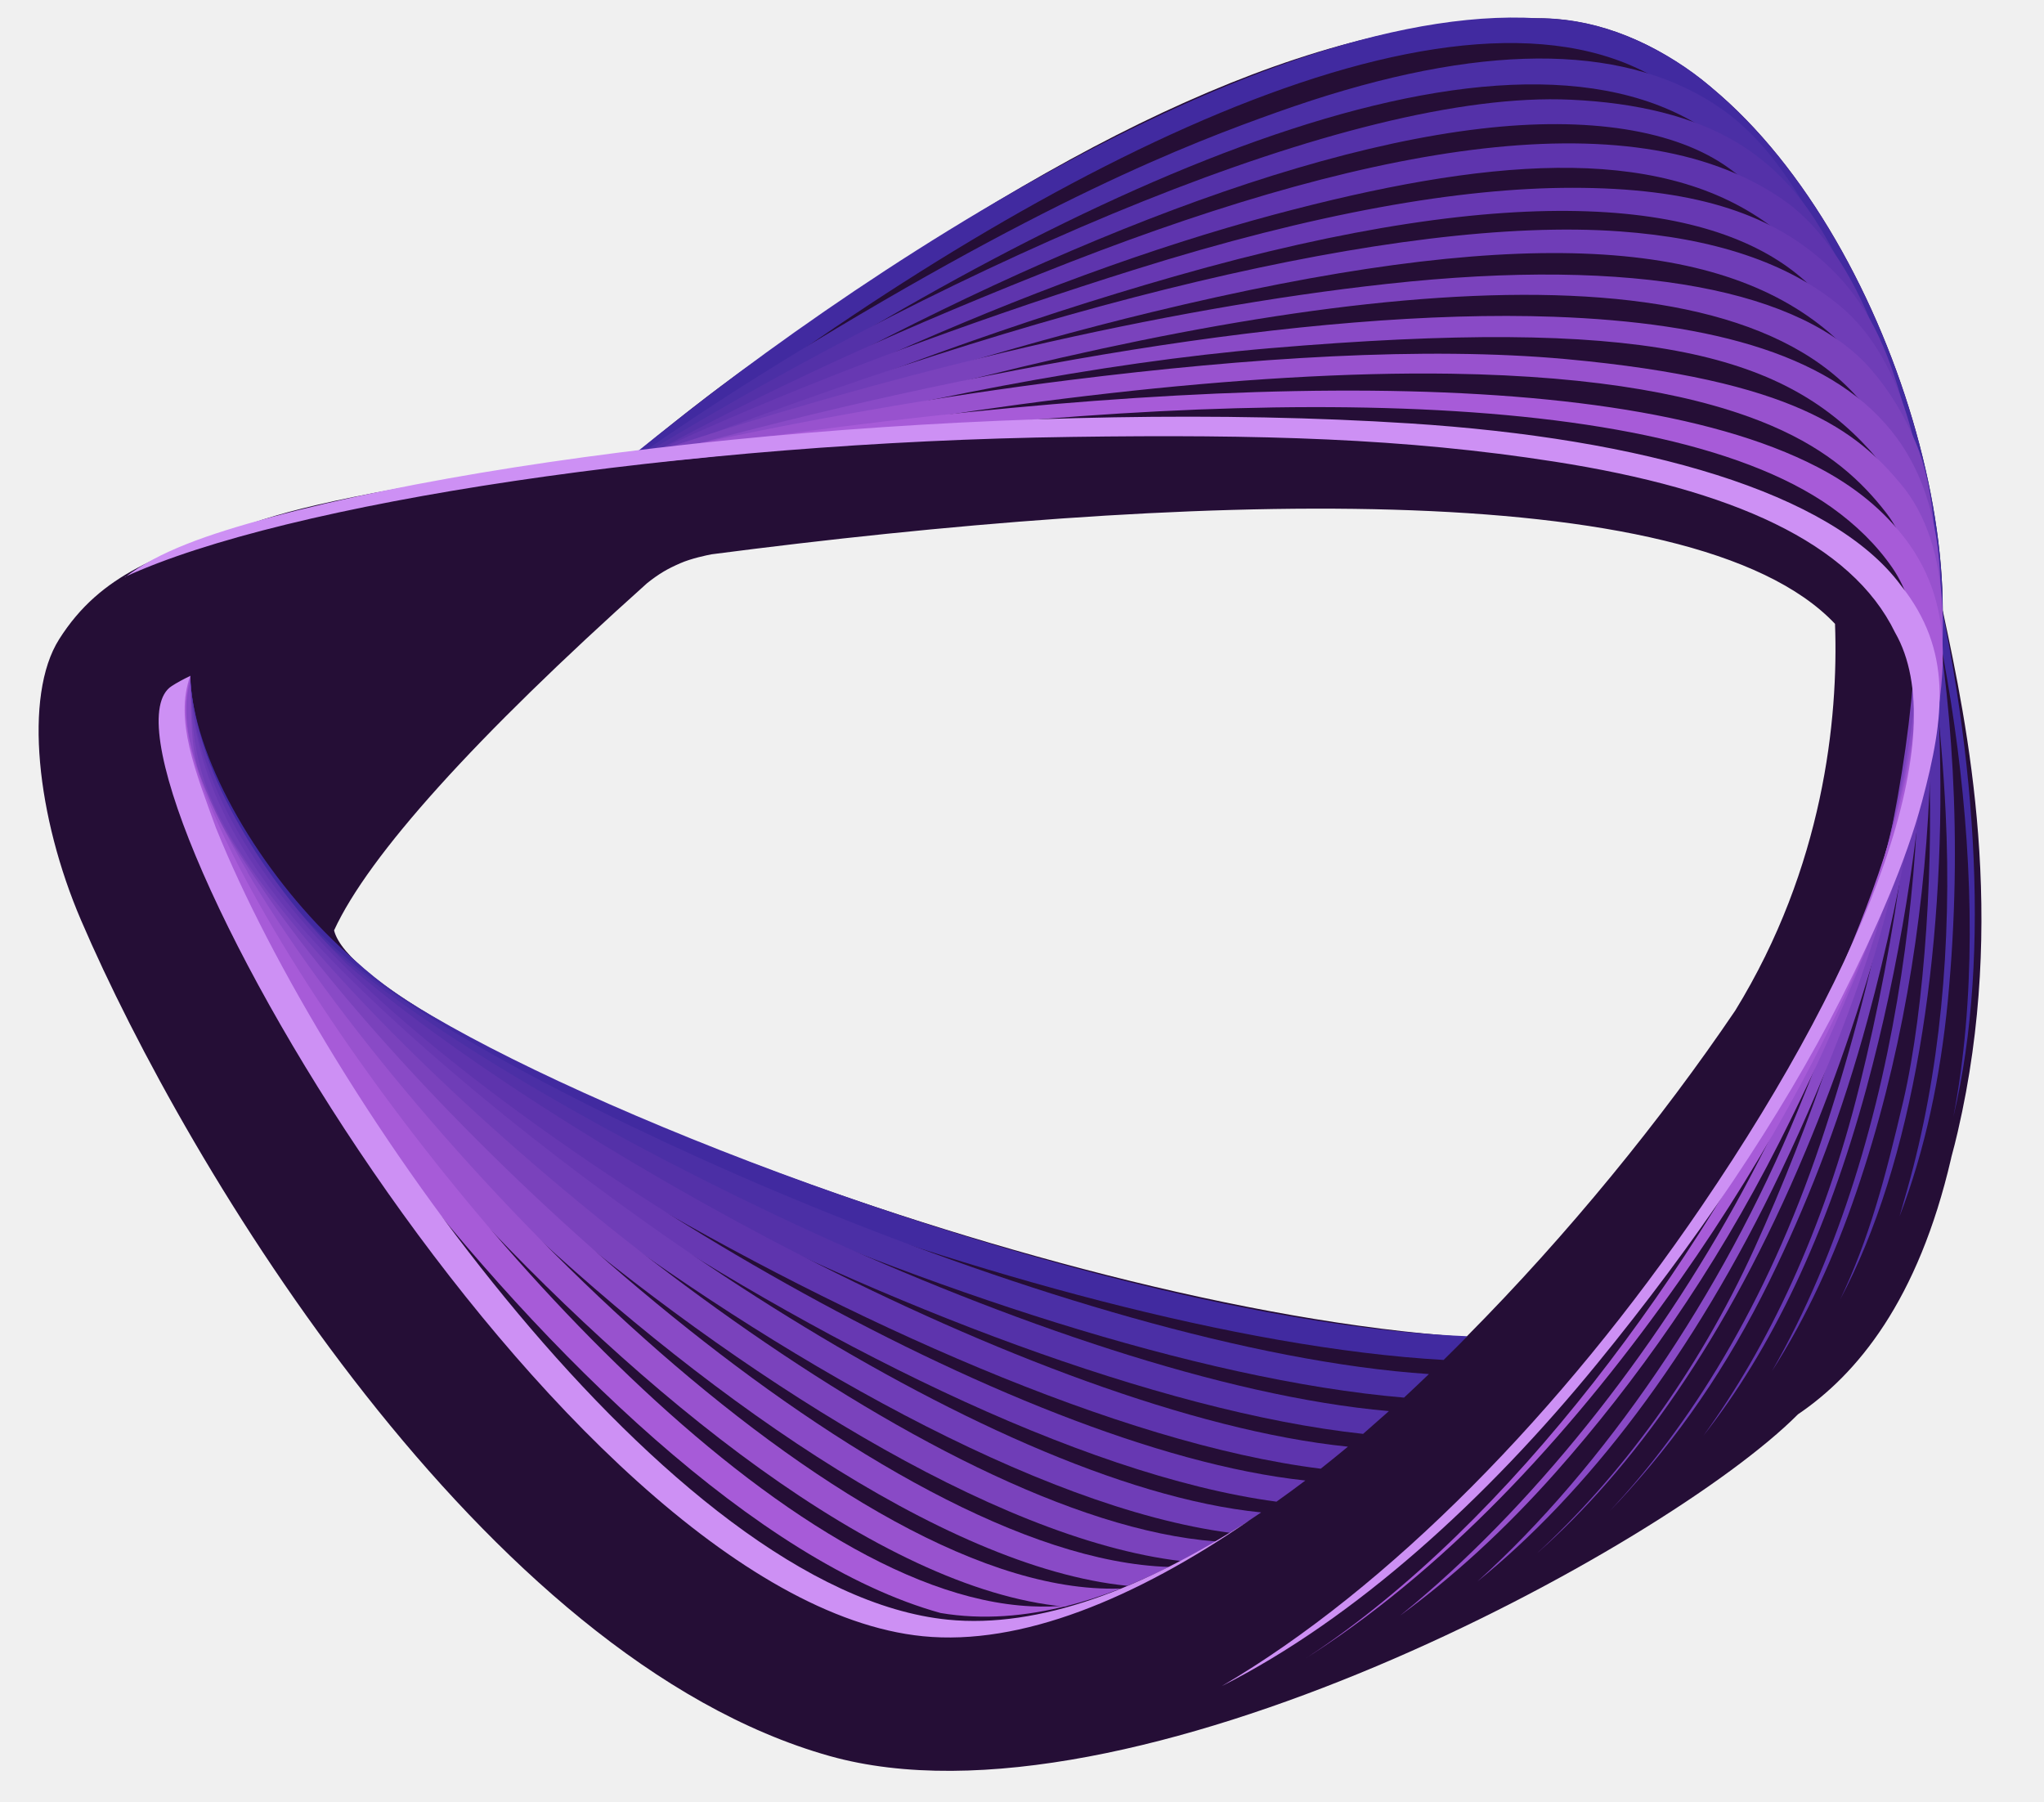
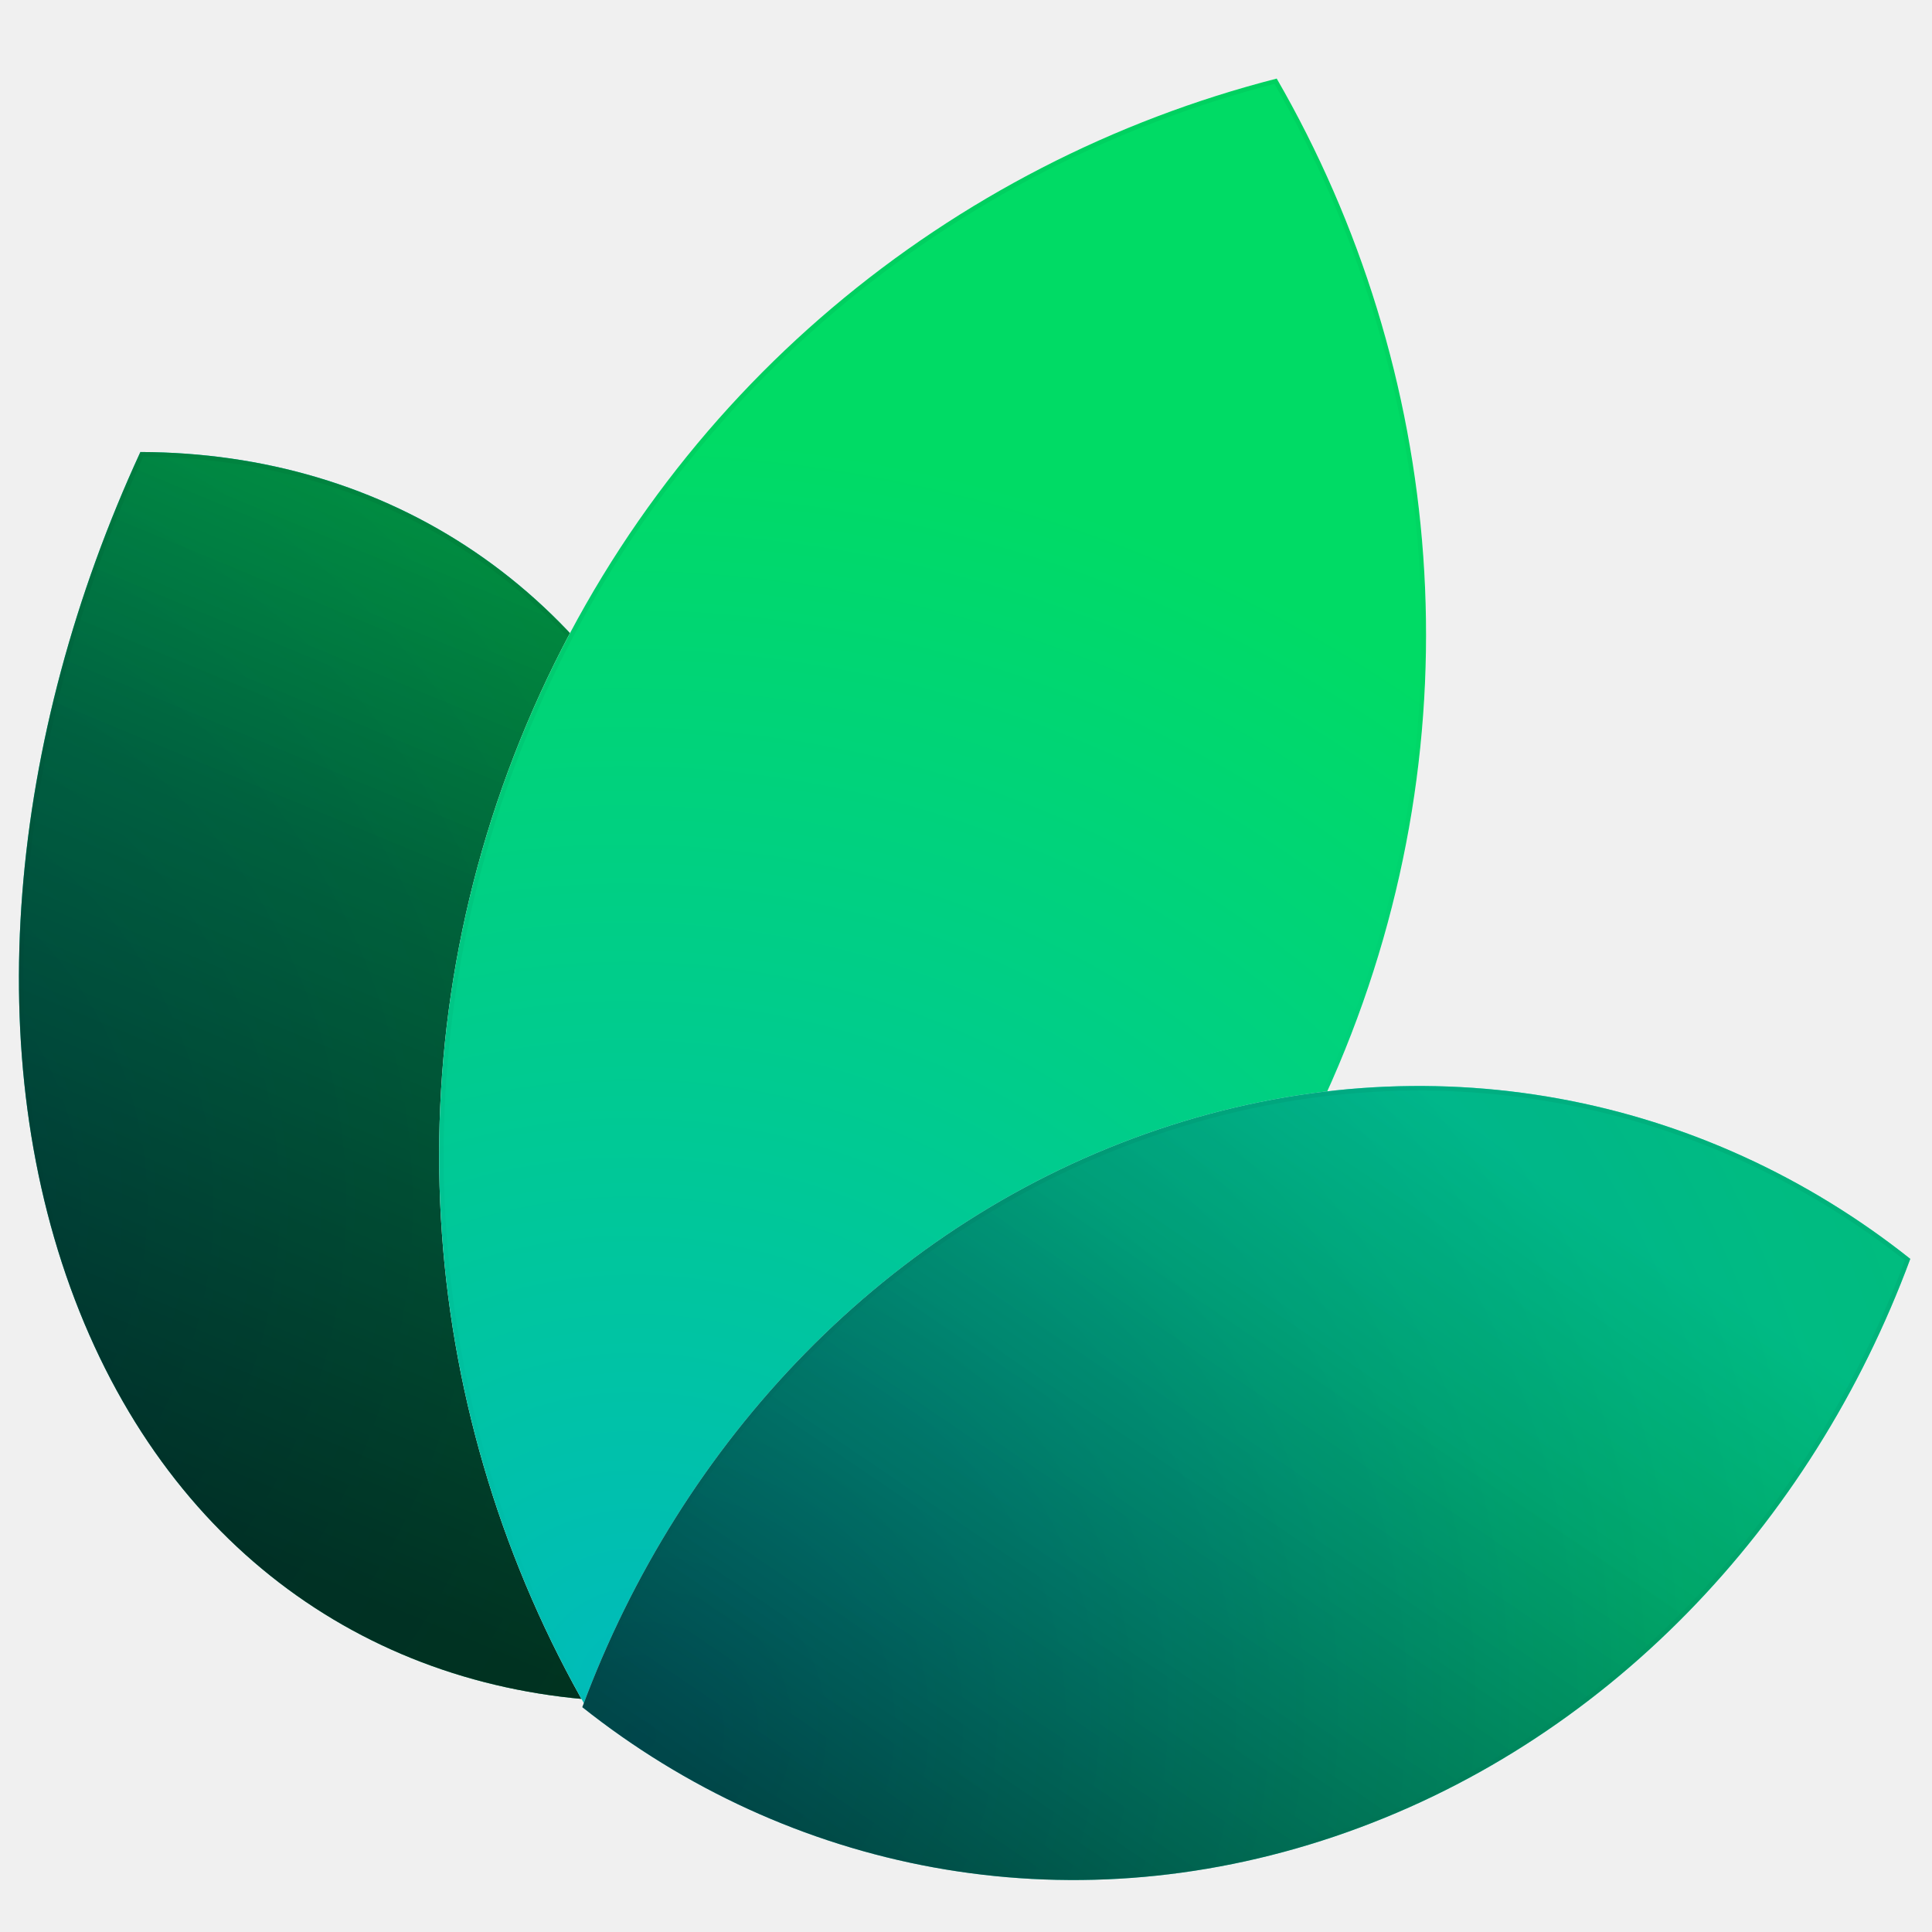
- <svg xmlns="http://www.w3.org/2000/svg" fill="none" viewBox="0 0 52.416 46.208" style="max-height: 500px" width="52.416" height="46.208">
-   <g clip-path="url(#clip0_56_10867)">
-     <path fill="white" d="M70.441 31.052C73.97 31.052 76.494 29.479 76.494 26.394C76.494 22.865 73.912 22.183 70.827 21.56C68.186 21.026 66.702 20.699 66.702 19.04C66.702 17.825 67.59 16.843 69.787 16.843C71.984 16.843 73.168 17.731 73.405 19.749H75.867C75.513 16.754 73.643 14.942 69.845 14.942C66.285 14.942 64.33 16.602 64.33 19.153C64.33 22.506 67.029 23.126 70.056 23.749C72.872 24.341 74.06 24.789 74.06 26.507C74.06 27.932 73.02 29.027 70.5 29.027C68.217 29.027 66.437 28.287 66.11 25.615H63.645C63.882 29.054 66.227 31.044 70.441 31.044V31.052Z" />
-     <path fill="white" d="M91 30.752C91.623 30.752 92.008 30.635 92.305 30.515V28.766H92.215C90.879 29.062 90.583 28.38 90.583 27.134V19.838C90.583 16.189 88.18 14.974 84.916 14.974C80.853 14.974 78.894 17.198 78.804 20.166H81.118C81.208 17.852 82.454 16.785 84.943 16.785C87.14 16.785 88.382 17.762 88.382 19.484C88.382 21.206 86.871 21.354 84.705 21.681C80.88 22.273 78.033 23.017 78.033 26.635C78.033 29.541 80.316 30.908 83.225 30.908C85.835 30.908 87.409 29.662 88.328 28.478H88.359C88.596 30.051 89.426 30.76 91 30.76V30.752ZM83.763 29.062C82.189 29.062 80.588 28.618 80.588 26.569C80.588 24.314 82.516 23.901 84.92 23.453C86.224 23.215 87.619 22.83 88.421 22.327V24.937C88.421 26.717 86.968 29.062 83.763 29.062Z" />
-     <path fill="white" d="M94.082 30.604H96.485V21.054C96.485 18.65 98.561 16.929 100.431 16.929C102.004 16.929 103.072 18.054 103.072 19.955V30.604H105.475V21.054C105.475 18.65 107.255 16.929 109.241 16.929C110.784 16.929 112.057 18.054 112.057 19.955V30.604H114.461V19.838C114.461 16.664 112.533 14.915 109.802 14.915C107.933 14.915 106.094 15.893 105.117 17.645H105.058C104.404 15.865 102.924 14.915 101.054 14.915C99.184 14.915 97.494 15.982 96.544 17.466H96.485V15.27H94.082V30.604Z" />
-     <path fill="white" d="M124.936 31.052C129.088 31.052 131.55 27.909 131.55 22.986C131.55 18.062 128.909 14.919 125.026 14.919C122.798 14.919 121.255 15.897 120.098 17.47H120.04V9.404H117.637V30.612H120.04V28.595H120.098C121.345 30.316 122.856 31.056 124.936 31.056V31.052ZM124.757 29.035C121.493 29.035 119.888 26.452 119.888 23.013C119.888 19.574 121.43 16.96 124.784 16.96C127.69 16.96 129.084 19.57 129.084 23.013C129.084 26.456 127.69 29.035 124.753 29.035H124.757Z" />
-     <path fill="white" d="M145.996 30.752C146.619 30.752 147.005 30.635 147.301 30.515V28.766H147.211C145.875 29.062 145.579 28.38 145.579 27.134V19.838C145.579 16.189 143.176 14.974 139.912 14.974C135.849 14.974 133.89 17.198 133.801 20.166H136.114C136.204 17.852 137.45 16.785 139.939 16.785C142.136 16.785 143.378 17.762 143.378 19.484C143.378 21.206 141.867 21.354 139.701 21.681C135.877 22.273 133.029 23.017 133.029 26.635C133.029 29.541 135.312 30.908 138.221 30.908C140.831 30.908 142.405 29.662 143.324 28.478H143.355C143.593 30.051 144.422 30.76 145.996 30.76V30.752ZM138.755 29.062C137.181 29.062 135.581 28.618 135.581 26.569C135.581 24.314 137.509 23.901 139.912 23.453C141.217 23.215 142.611 22.83 143.413 22.327V24.937C143.413 26.717 141.961 29.062 138.755 29.062Z" />
-     <path fill="white" d="M151.479 15.27H149.076V30.604H151.479V21.17C151.479 18.65 153.259 16.929 155.69 16.929C157.856 16.929 159.16 18.054 159.16 20.045V30.604H161.564V19.838C161.564 16.664 159.604 14.915 156.403 14.915C154.179 14.915 152.636 15.834 151.538 17.287H151.479V15.27Z" />
-     <path fill="white" d="M171.299 31.021C175.895 31.021 178.684 27.402 178.684 22.954C178.684 18.506 175.895 14.888 171.299 14.888C166.703 14.888 163.883 18.506 163.883 22.954C163.883 27.402 166.73 31.021 171.299 31.021ZM171.299 29.003C168.035 29.003 166.344 26.335 166.344 22.95C166.344 19.566 168.035 16.87 171.299 16.87C174.563 16.87 176.222 19.57 176.222 22.95C176.222 26.331 174.563 29.003 171.299 29.003Z" />
-     <path fill="white" d="M184.586 30.604H187.254L192.769 15.27H190.277L187.044 24.999C186.6 26.335 186.035 28.232 186.035 28.232H185.977C185.977 28.232 185.412 26.363 184.968 24.999L181.789 15.27H179.207L184.578 30.604H184.586Z" />
-     <path fill="white" d="M206.064 30.752C206.687 30.752 207.073 30.635 207.369 30.515V28.766H207.279C205.943 29.062 205.647 28.38 205.647 27.134V19.838C205.647 16.189 203.244 14.974 199.98 14.974C195.918 14.974 193.958 17.198 193.869 20.166H196.182C196.272 17.852 197.518 16.785 200.007 16.785C202.204 16.785 203.447 17.762 203.447 19.484C203.447 21.206 201.935 21.354 199.77 21.681C195.945 22.273 193.098 23.017 193.098 26.635C193.098 29.541 195.38 30.908 198.29 30.908C200.899 30.908 202.473 29.662 203.392 28.478H203.423C203.661 30.051 204.491 30.76 206.064 30.76V30.752ZM198.823 29.062C197.25 29.062 195.649 28.618 195.649 26.569C195.649 24.314 197.577 23.901 199.98 23.453C201.285 23.215 202.679 22.83 203.482 22.327V24.937C203.482 26.717 202.029 29.062 198.823 29.062Z" />
-     <path fill="#250E36" d="M46.103 36.272C42.726 39.664 28.93 47.181 21.276 45.031C12.396 42.535 4.808 29.962 2.078 23.597C0.948 20.968 0.594 17.848 1.517 16.392C2.592 14.693 4.146 14.206 6.448 13.42C7.936 12.909 10.098 12.461 16.4 11.554C19.037 9.373 20.19 8.73 21.097 8.091C28.143 3.141 34.216 0.321 39.606 0.473C45.441 0.636 49.819 9.634 49.819 15.655C50.458 18.623 51.474 23.554 50.205 29.019C50.154 29.241 50.099 29.459 50.041 29.67C50.041 29.681 50.033 29.697 50.033 29.709C49.188 33.354 47.622 35.243 46.107 36.268L46.103 36.272ZM17.444 14.444C17.124 14.584 16.914 14.701 16.595 14.954C12.182 18.908 9.451 21.934 8.567 23.858C9.186 26.413 26.305 33.533 37.6 34.285C40.21 31.656 42.609 28.704 44.498 25.915C46.761 22.234 47.147 18.44 47.057 15.998C43.388 12.111 30.102 12.672 18.25 14.214C18.125 14.238 17.728 14.319 17.444 14.444Z" clip-rule="evenodd" fill-rule="evenodd" />
-     <path fill="#412AA0" d="M8.396 24.61C6.464 22.632 3.855 19.975 4.879 17.331C4.933 19.364 6.546 22.149 8.474 24.046C8.564 24.131 8.649 24.217 8.739 24.299C9.619 25.117 10.114 25.487 11.076 26.048C15.867 28.852 26.445 32.868 34.582 33.986C35.645 34.134 36.666 34.227 37.628 34.266L37.609 34.285C37.457 34.441 37.258 34.64 37.02 34.874C26.469 34.278 9.288 27.033 8.4 24.614L8.396 24.61Z" clip-rule="evenodd" fill-rule="evenodd" />
-     <path fill="#412AA0" d="M49.82 15.656C49.929 16.17 48.359 16.345 48.838 15.492C50.735 12.107 46.817 4.757 42.676 1.922C41.582 1.174 39.599 0.679 38.742 0.73C38.431 0.746 39.202 0.457 39.607 0.469C45.442 0.633 49.82 9.63 49.82 15.652V15.656Z" clip-rule="evenodd" fill-rule="evenodd" />
-     <path fill="#412AA0" d="M16.887 11.694C16.848 11.726 16.1 11.772 16.128 11.753C16.583 11.387 17.086 10.986 17.584 10.596C24.494 5.198 36.222 -1.872 42.31 1.193C42.902 1.49 43.533 1.906 44.016 2.362C48.265 6.374 52.102 20.232 50.092 28.638C51.237 22.678 49.843 15.301 48.242 10.806C47.031 7.402 45.574 4.691 44.366 3.484C43.576 2.693 42.75 2.093 41.916 1.719C36.21 -0.855 25.398 5.065 16.883 11.694H16.887Z" clip-rule="evenodd" fill-rule="evenodd" />
-     <path fill="#4B2FA5" d="M17.34 11.566C17.281 11.605 16.362 11.687 16.416 11.648C17.48 10.911 18.539 10.21 19.529 9.595C26.73 5.116 30.505 3.678 32.744 2.88C37.535 1.17 41.212 1.053 43.713 2.514C44.873 3.191 46.163 4.415 47.623 8.119C48.687 10.814 50.755 17.295 49.949 25.673C49.761 27.594 49.376 29.471 48.71 31.197C48.776 30.971 48.842 30.737 48.912 30.491C49.746 27.543 50.057 24.232 49.894 20.844C49.465 11.924 46.517 4.831 43.529 3.188C37.932 -0.178 26.59 5.31 17.34 11.558V11.566Z" clip-rule="evenodd" fill-rule="evenodd" />
-     <path fill="#5431A8" d="M17.596 11.472C17.564 11.488 16.56 11.62 16.595 11.597C24.599 6.755 34.609 2.292 40.284 2.557C41.978 2.635 43.431 2.985 44.549 3.659C45.363 4.15 46.025 4.82 46.547 5.638C50.462 11.737 50.949 26.343 47.178 33.343C47.178 33.343 47.178 33.35 47.174 33.354C47.938 31.761 48.343 30.215 48.81 28.225C49.363 25.849 49.613 21.923 49.441 19.036C49.056 12.621 47.599 7.379 45.538 5.318C45.161 4.94 44.755 4.617 44.343 4.317C42.975 3.324 40.716 2.977 37.967 3.301C32.144 3.982 24.33 7.507 17.596 11.48V11.472Z" clip-rule="evenodd" fill-rule="evenodd" />
-     <path fill="#5E34AD" d="M17.701 11.538C17.639 11.569 16.685 11.64 16.747 11.605C19.637 10.039 22.477 8.703 26.695 7.016C34.75 3.795 41.784 2.412 45.706 5.108C48.503 7.028 49.8 13.139 49.477 20.322C49.325 23.683 48.745 27.227 47.607 30.558C47.038 32.229 46.322 33.787 45.441 35.158C48.924 29.081 49.59 20.762 49.052 15.449C48.838 13.326 48.46 11.379 47.969 9.739C47.599 8.5 47.05 7.499 46.411 6.701C46.1 6.311 45.714 6.015 45.336 5.743C42.446 3.651 38.014 4.079 32.681 5.501C31.108 5.922 29.48 6.444 27.832 7.047C24.549 8.251 21.016 9.836 17.694 11.542L17.701 11.538Z" clip-rule="evenodd" fill-rule="evenodd" />
-     <path fill="#6738B2" d="M18.044 11.449C17.916 11.504 16.7 11.62 16.79 11.578C17.199 11.391 17.612 11.208 18.021 11.024C21.678 9.408 25.577 8.018 29.067 6.923C33.737 5.455 37.445 4.816 40.32 4.816C43.346 4.816 45.348 5.439 46.77 6.717C47.771 7.616 48.3 8.668 48.725 10.109C50.038 14.565 49.531 21.74 47.868 27.886C46.84 31.68 45.403 34.636 43.681 36.817C45.328 34.554 46.77 31.547 47.685 27.847C48.635 24.007 49.231 19.893 49.103 16.224C49.041 14.398 48.857 12.649 48.448 11.118C48.02 9.513 47.525 8.321 46.291 7.207C44.02 5.159 39.069 4.528 30.119 7.087C26.22 8.201 21.986 9.72 18.044 11.449Z" clip-rule="evenodd" fill-rule="evenodd" />
-     <path fill="#6F3DB7" d="M18.184 11.484C18.13 11.504 16.887 11.64 16.95 11.617C26.5 7.893 35.848 5.521 41.539 5.934C43.911 6.105 45.846 6.717 47.214 7.87C50.462 10.604 49.843 18.931 47.899 26.122C47.237 28.568 46.443 30.612 45.566 32.455C44.522 34.659 43.295 36.533 41.753 38.243C41.597 38.418 41.437 38.586 41.278 38.749C43.303 36.595 45.282 33.491 46.692 29.292C49.449 21.074 50.341 11.469 46.918 8.536C44.02 6.058 38.773 5.77 29.542 8.002C25.861 8.894 21.9 10.121 18.188 11.484H18.184Z" clip-rule="evenodd" fill-rule="evenodd" />
-     <path fill="#7A42BC" d="M17.982 11.678C17.9 11.706 16.669 11.628 16.716 11.612C16.771 11.593 16.829 11.573 16.884 11.558C22.936 9.544 29.792 7.912 35.56 7.281C42.006 6.572 46.248 7.468 47.981 9.474C48.464 10.031 48.838 10.658 49.126 11.347C49.625 12.535 49.742 14.35 49.582 16.469C49.255 20.762 47.97 25.537 46.306 29.506C44.266 34.379 41.831 37.705 39.412 39.835C41.516 37.896 43.518 35.243 44.99 32.014C47.942 25.533 49.87 17.505 48.881 12.617C48.671 11.577 48.149 10.74 47.537 10.085C43.51 5.785 31.992 7.635 21.067 10.763C20.078 11.047 19.1 11.336 18.142 11.632C18.091 11.647 18.04 11.663 17.986 11.678H17.982Z" clip-rule="evenodd" fill-rule="evenodd" />
-     <path fill="#894AC6" d="M18.328 11.585C18.278 11.597 17.051 11.605 17.129 11.585C17.171 11.574 17.21 11.562 17.253 11.55C24.794 9.474 33.542 7.897 39.848 8.123C43.934 8.271 47.108 9.12 48.651 11.242C50.31 13.533 49.952 17.038 48.659 21.997C47.969 24.637 46.929 27.399 45.675 30.032C43.396 34.819 40.662 38.309 37.885 40.556C41.126 37.635 44.16 33.199 46.092 28.505C49.204 20.945 50.341 14.183 47.95 11.546C45.675 9.038 42.099 8.123 32.572 8.929C28.175 9.303 23.271 10.277 18.655 11.496C18.546 11.523 18.437 11.554 18.328 11.581V11.585Z" clip-rule="evenodd" fill-rule="evenodd" />
-     <path fill="#9852CE" d="M19.093 11.546C18.883 11.589 17.107 11.554 17.216 11.527C20.562 10.779 24.048 10.167 27.452 9.743C32.013 9.174 36.539 8.878 40.161 9.209C46.015 9.747 47.616 11.063 48.742 12.407C51.414 15.593 48.652 23.305 45.634 29.284C43.939 32.638 41.929 35.462 39.885 37.767C38.584 39.232 37.24 40.455 35.904 41.429C36.021 41.335 36.138 41.238 36.255 41.141C39.538 38.387 42.689 34.355 44.913 30.122C49.299 21.755 50.148 15.461 48.372 13.155C47.749 12.349 46.911 11.554 45.443 10.923C43.655 10.156 41.034 9.642 37.205 9.583C31.923 9.505 25.212 10.343 19.093 11.542V11.546Z" clip-rule="evenodd" fill-rule="evenodd" />
-     <path fill="#A75BD8" d="M19.607 11.546C17.765 11.807 12.55 12.275 17.173 11.562C28.858 9.755 41.077 9.112 46.603 11.975C47.577 12.481 48.325 13.101 48.89 13.86C49.505 14.686 49.848 15.679 49.821 16.941C49.782 18.631 49.205 20.7 48.376 22.967C47.246 26.047 45.423 29.487 43.09 32.809C40.477 36.529 37.306 40.05 33.664 42.41C33.602 42.449 33.544 42.488 33.481 42.527C33.497 42.52 33.508 42.508 33.524 42.5C38.775 39.049 43.538 32.478 46.424 26.562C48.917 21.451 50.039 16.762 48.528 14.561C48.123 13.973 47.593 13.455 46.958 13.003C42.268 9.685 30.241 10.035 19.615 11.55L19.607 11.546Z" clip-rule="evenodd" fill-rule="evenodd" />
-     <path fill="#CD90F4" d="M3.205 14.803C4.074 14.14 5.316 13.704 6.933 13.268C14.154 11.32 26.602 10.245 36.141 10.857C42.124 11.239 46.977 12.618 48.745 15.009C50.074 16.68 49.871 18.367 49.291 20.544C48.874 22.102 48.126 23.804 47.215 25.604C45.668 28.657 43.456 31.913 40.959 34.967C38.108 38.457 34.762 41.503 31.327 43.24C35.611 40.728 40.044 36.21 43.639 30.928C48.013 24.505 50.093 18.826 48.597 16.221C47.476 13.915 44.422 12.551 39.869 11.839C36.005 11.235 32.316 11.137 27.486 11.204C17.601 11.336 7.322 12.89 3.201 14.795L3.205 14.803Z" clip-rule="evenodd" fill-rule="evenodd" />
-     <path fill="#4B2FA5" d="M7.704 23.898C5.908 22.02 3.972 19.672 4.88 17.331C4.926 19.149 6.173 22.265 8.927 24.602C12.872 27.952 27.541 34.632 36.643 35.236C36.449 35.423 36.234 35.625 36.005 35.84C25.348 34.936 7.676 26.196 7.704 23.898Z" clip-rule="evenodd" fill-rule="evenodd" />
-     <path fill="#5431A8" d="M7.101 23.251C5.512 21.494 4.071 19.41 4.877 17.331C4.92 18.951 6.128 22.332 8.901 24.653C13.458 28.462 27.079 35.438 35.617 36.186C35.406 36.373 35.184 36.568 34.955 36.77C24.384 35.629 6.611 25.494 7.101 23.251Z" clip-rule="evenodd" fill-rule="evenodd" />
-     <path fill="#5E34AD" d="M6.553 22.62C5.205 21.007 4.169 19.165 4.878 17.331C4.929 19.527 6.588 22.417 8.878 24.708C13.79 28.98 26.527 36.276 34.566 37.098C34.34 37.285 34.11 37.472 33.869 37.663C23.485 36.369 5.829 24.867 6.553 22.62Z" clip-rule="evenodd" fill-rule="evenodd" />
-     <path fill="#6738B2" d="M6.05 21.985C4.967 20.532 4.262 18.931 4.877 17.331C4.912 19.531 6.096 22.044 8.842 24.79C13.766 29.713 25.895 37.152 33.474 37.966C33.233 38.149 32.987 38.328 32.734 38.508C22.588 37.156 5.204 24.283 6.05 21.981V21.985Z" clip-rule="evenodd" fill-rule="evenodd" />
-     <path fill="#6F3DB7" d="M5.598 21.331C4.788 20.057 4.352 18.694 4.878 17.331C4.921 19.531 5.766 21.876 8.788 24.91C13.973 30.11 25.178 38.068 32.341 38.784C32.081 38.963 31.812 39.139 31.539 39.306C21.654 38.001 4.664 23.722 5.594 21.331H5.598Z" clip-rule="evenodd" fill-rule="evenodd" />
-     <path fill="#7A42BC" d="M5.205 20.649C4.663 19.578 4.441 18.452 4.878 17.334C4.936 19.539 5.08 20.731 7.616 23.808C12.239 29.417 23.866 38.975 31.177 39.528C30.884 39.703 30.585 39.871 30.281 40.031C20.625 38.874 4.126 23.103 5.205 20.649Z" clip-rule="evenodd" fill-rule="evenodd" />
-     <path fill="#894AC6" d="M4.89 19.913C4.598 19.068 4.543 18.199 4.878 17.331C4.937 19.535 4.789 19.979 6.853 22.971C11.005 28.98 22.651 39.949 29.974 40.182C29.623 40.358 29.269 40.517 28.911 40.666C19.415 39.719 3.492 22.297 4.89 19.913Z" clip-rule="evenodd" fill-rule="evenodd" />
-     <path fill="#9852CE" d="M6.345 22.367C10.096 28.77 21.274 40.775 28.546 40.739C28.609 40.739 28.675 40.739 28.741 40.736C28.262 40.923 27.783 41.078 27.296 41.199C17.819 40.319 2.683 21.116 4.693 19.111C4.604 18.522 4.654 17.927 4.884 17.334C4.896 17.786 4.156 18.624 6.353 22.371L6.345 22.367Z" clip-rule="evenodd" fill-rule="evenodd" />
-     <path fill="#A75BD8" d="M4.877 17.331C4.791 17.93 4.215 19.083 7.051 23.882C11.094 30.722 19.924 40.884 26.444 41.191C26.763 41.207 27.083 41.199 27.41 41.168C26.311 41.452 25.201 41.546 24.119 41.363C14.771 38.776 2.268 19.999 4.531 18.339C4.569 18.308 4.612 18.281 4.659 18.25C4.686 17.946 4.756 17.638 4.873 17.331H4.877Z" clip-rule="evenodd" fill-rule="evenodd" />
-     <path fill="#CD90F4" d="M5.547 21.253C8.282 28.053 17.178 40.821 24.306 41.534C26.639 41.768 29.326 40.743 32.045 38.983C29.108 41.001 26.179 42.208 23.667 41.959C14.288 41.024 1.855 19.224 4.406 17.591C4.539 17.506 4.694 17.42 4.878 17.334C4.862 17.358 4.87 17.373 4.878 17.334C4.472 18.464 5.01 19.777 5.547 21.257V21.253Z" clip-rule="evenodd" fill-rule="evenodd" />
-   </g>
+ <svg xmlns="http://www.w3.org/2000/svg" width="24" height="24" viewBox="0 0 24 24" fill="none">
+   <path d="M7.953 21.139C4.896 21.13 2.255 19.458 0.987 16.29C-0.28 13.121 0.109 9.163 1.744 5.615C4.801 5.624 7.442 7.296 8.71 10.465C9.977 13.633 9.588 17.591 7.953 21.139Z" fill="white" />
+   <path d="M7.953 21.139C4.896 21.13 2.255 19.458 0.987 16.29C-0.28 13.121 0.109 9.163 1.744 5.615C4.801 5.624 7.442 7.296 8.71 10.465C9.977 13.633 9.588 17.591 7.953 21.139Z" fill="url(#paint0_radial_101_2703)" />
+   <path d="M7.953 21.139C4.896 21.13 2.255 19.458 0.987 16.29C-0.28 13.121 0.109 9.163 1.744 5.615C4.801 5.624 7.442 7.296 8.71 10.465C9.977 13.633 9.588 17.591 7.953 21.139Z" fill="black" fill-opacity="0.5" style="mix-blend-mode:hard-light" />
+   <path d="M7.953 21.139C4.896 21.13 2.255 19.458 0.987 16.29C-0.28 13.121 0.109 9.163 1.744 5.615C4.801 5.624 7.442 7.296 8.71 10.465C9.977 13.633 9.588 17.591 7.953 21.139Z" fill="url(#paint1_linear_101_2703)" fill-opacity="0.5" style="mix-blend-mode:hard-light" />
+   <path d="M8.684 10.476C9.945 13.63 9.561 17.572 7.935 21.111C4.897 21.096 2.274 19.431 1.013 16.279C-0.248 13.124 0.136 9.182 1.762 5.643C4.8 5.659 7.423 7.324 8.684 10.476Z" stroke="url(#paint2_linear_101_2703)" stroke-opacity="0.05" stroke-width="0.056" />
+   <path d="M7.31 21.257C11.354 20.221 14.884 17.375 16.628 13.236C18.373 9.097 17.945 4.587 15.86 0.976C11.816 2.012 8.287 4.858 6.542 8.998C4.797 13.137 5.225 17.646 7.31 21.257Z" fill="white" />
+   <path d="M7.31 21.257C11.354 20.221 14.884 17.375 16.628 13.236C18.373 9.097 17.945 4.587 15.86 0.976C11.816 2.012 8.287 4.858 6.542 8.998C4.797 13.137 5.225 17.646 7.31 21.257Z" fill="url(#paint3_radial_101_2703)" />
+   <path d="M16.603 13.225C14.864 17.349 11.351 20.187 7.324 21.225C5.253 17.624 4.829 13.132 6.568 9.009C8.306 4.885 11.819 2.047 15.846 1.009C17.918 4.61 18.341 9.101 16.603 13.225Z" stroke="url(#paint4_linear_101_2703)" stroke-opacity="0.05" stroke-width="0.056" />
+   <path d="M7.234 21.207C9.789 23.237 13.21 23.951 16.577 22.814C19.944 21.677 22.506 18.945 23.73 15.638C21.175 13.608 17.754 12.894 14.387 14.031C11.02 15.168 8.458 17.901 7.234 21.207Z" fill="white" />
+   <path d="M7.234 21.207C9.789 23.237 13.21 23.951 16.577 22.814C19.944 21.677 22.506 18.945 23.73 15.638C21.175 13.608 17.754 12.894 14.387 14.031C11.02 15.168 8.458 17.901 7.234 21.207Z" fill="url(#paint5_radial_101_2703)" />
+   <path d="M7.234 21.207C9.789 23.237 13.21 23.951 16.577 22.814C19.944 21.677 22.506 18.945 23.73 15.638C21.175 13.608 17.754 12.894 14.387 14.031C11.02 15.168 8.458 17.901 7.234 21.207Z" fill="black" fill-opacity="0.2" style="mix-blend-mode:hard-light" />
+   <path d="M7.234 21.207C9.789 23.237 13.21 23.951 16.577 22.814C19.944 21.677 22.506 18.945 23.73 15.638C21.175 13.608 17.754 12.894 14.387 14.031C11.02 15.168 8.458 17.901 7.234 21.207Z" fill="url(#paint6_linear_101_2703)" fill-opacity="0.5" style="mix-blend-mode:hard-light" />
+   <path d="M16.568 22.787C13.218 23.918 9.814 23.212 7.267 21.198C8.492 17.907 11.044 15.189 14.396 14.058C17.747 12.927 21.15 13.633 23.697 15.648C22.472 18.938 19.92 21.656 16.568 22.787Z" stroke="url(#paint7_linear_101_2703)" stroke-opacity="0.05" stroke-width="0.056" />
  <defs>
-     <clipPath id="clip0_56_10867">
-       <rect transform="translate(0.923828 0.336426)" fill="white" height="45.073" width="206.443" />
-     </clipPath>
+     <radialGradient id="paint0_radial_101_2703" cx="0" cy="0" r="1" gradientUnits="userSpaceOnUse" gradientTransform="translate(-3.00503 15.023) rotate(-10.029) scale(17.9572 17.784)">
+       <stop stop-color="#00B0BB" />
+       <stop offset="1" stop-color="#00DB65" />
+     </radialGradient>
+     <linearGradient id="paint1_linear_101_2703" x1="7.39" y1="4.813" x2="1.63" y2="18.689" gradientUnits="userSpaceOnUse">
+       <stop stop-color="#18E299" />
+       <stop offset="1" />
+     </linearGradient>
+     <linearGradient id="paint2_linear_101_2703" x1="7.948" y1="8.016" x2="1.761" y2="18.746" gradientUnits="userSpaceOnUse">
+       <stop />
+       <stop offset="1" stop-opacity="0" />
+     </linearGradient>
+     <radialGradient id="paint3_radial_101_2703" cx="0" cy="0" r="1" gradientUnits="userSpaceOnUse" gradientTransform="translate(8.11404 20.8822) rotate(-75.7542) scale(21.6246 23.7772)">
+       <stop stop-color="#00BBBB" />
+       <stop offset="0.713" stop-color="#00DB65" />
+     </radialGradient>
+     <linearGradient id="paint4_linear_101_2703" x1="7.602" y1="5.871" x2="15.556" y2="16.372" gradientUnits="userSpaceOnUse">
+       <stop />
+       <stop offset="1" stop-opacity="0" />
+     </linearGradient>
+     <radialGradient id="paint5_radial_101_2703" cx="0" cy="0" r="1" gradientUnits="userSpaceOnUse" gradientTransform="translate(7.84537 21.5181) rotate(-20.3525) scale(18.5603 17.32)">
+       <stop stop-color="#00B0BB" />
+       <stop offset="1" stop-color="#00DB65" />
+     </radialGradient>
+     <linearGradient id="paint6_linear_101_2703" x1="16.808" y1="13.007" x2="10.041" y2="22.994" gradientUnits="userSpaceOnUse">
+       <stop stop-color="#00B1BC" />
+       <stop offset="1" />
+     </linearGradient>
+     <linearGradient id="paint7_linear_101_2703" x1="16.808" y1="13.007" x2="14.169" y2="23.841" gradientUnits="userSpaceOnUse">
+       <stop />
+       <stop offset="1" stop-opacity="0" />
+     </linearGradient>
  </defs>
</svg>
